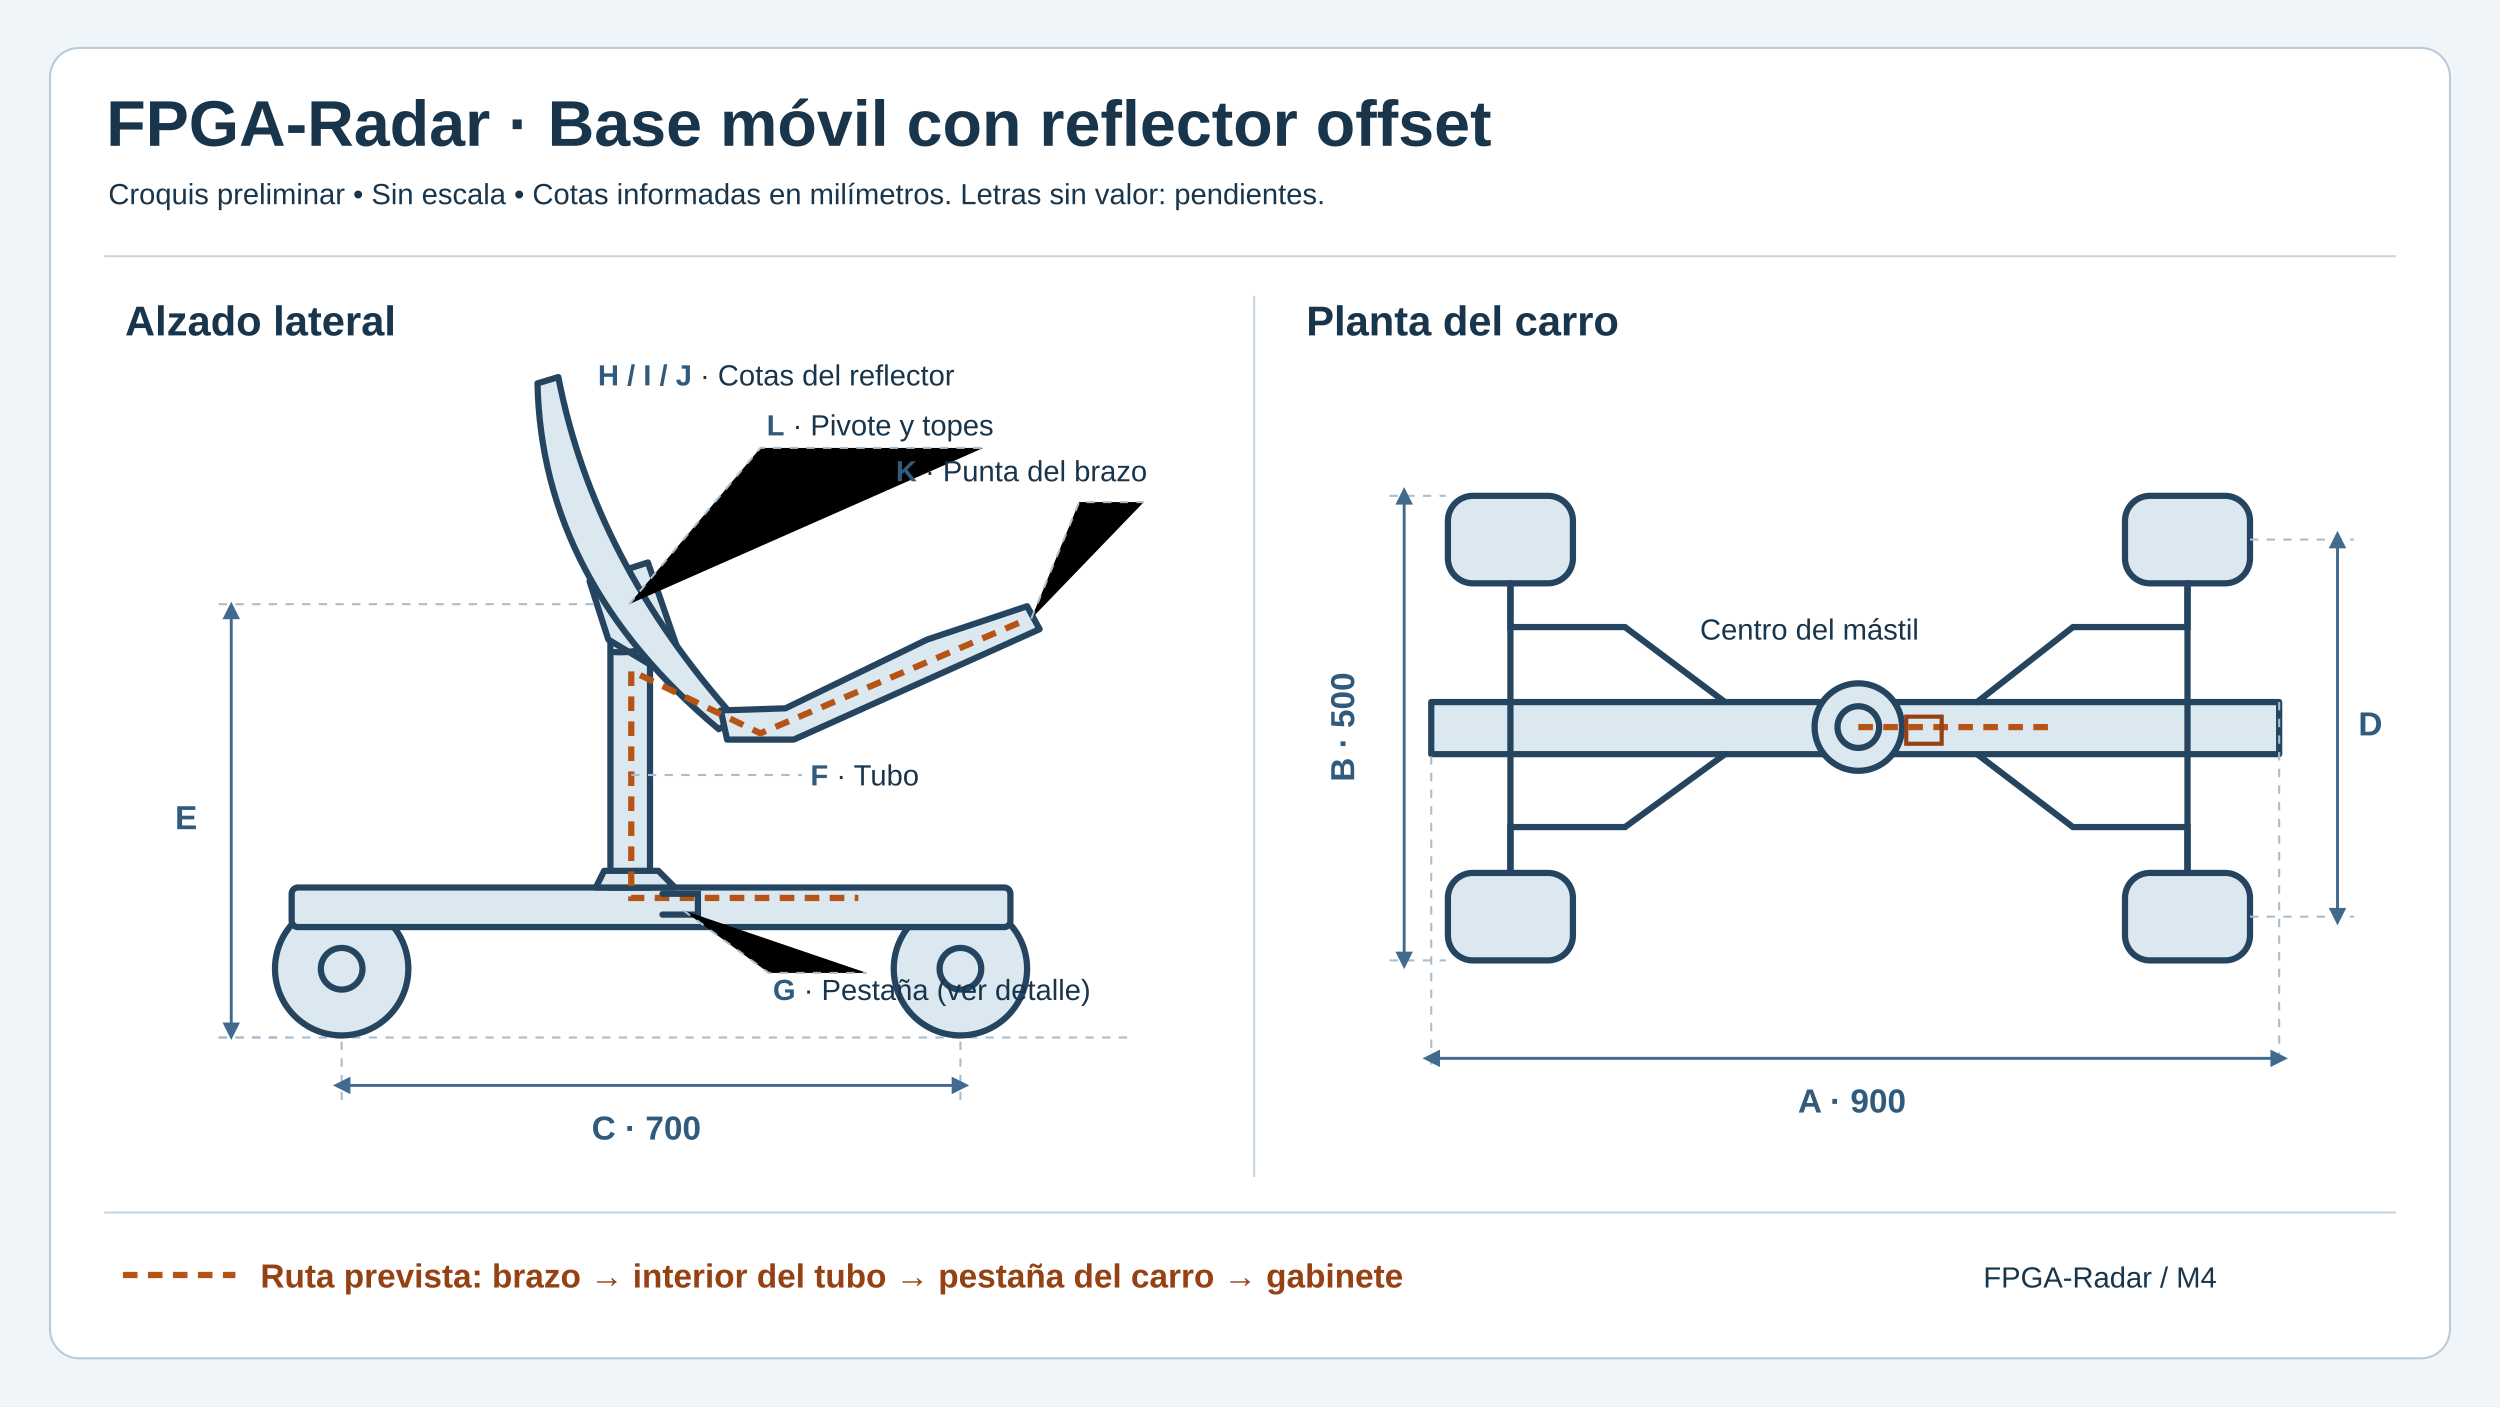
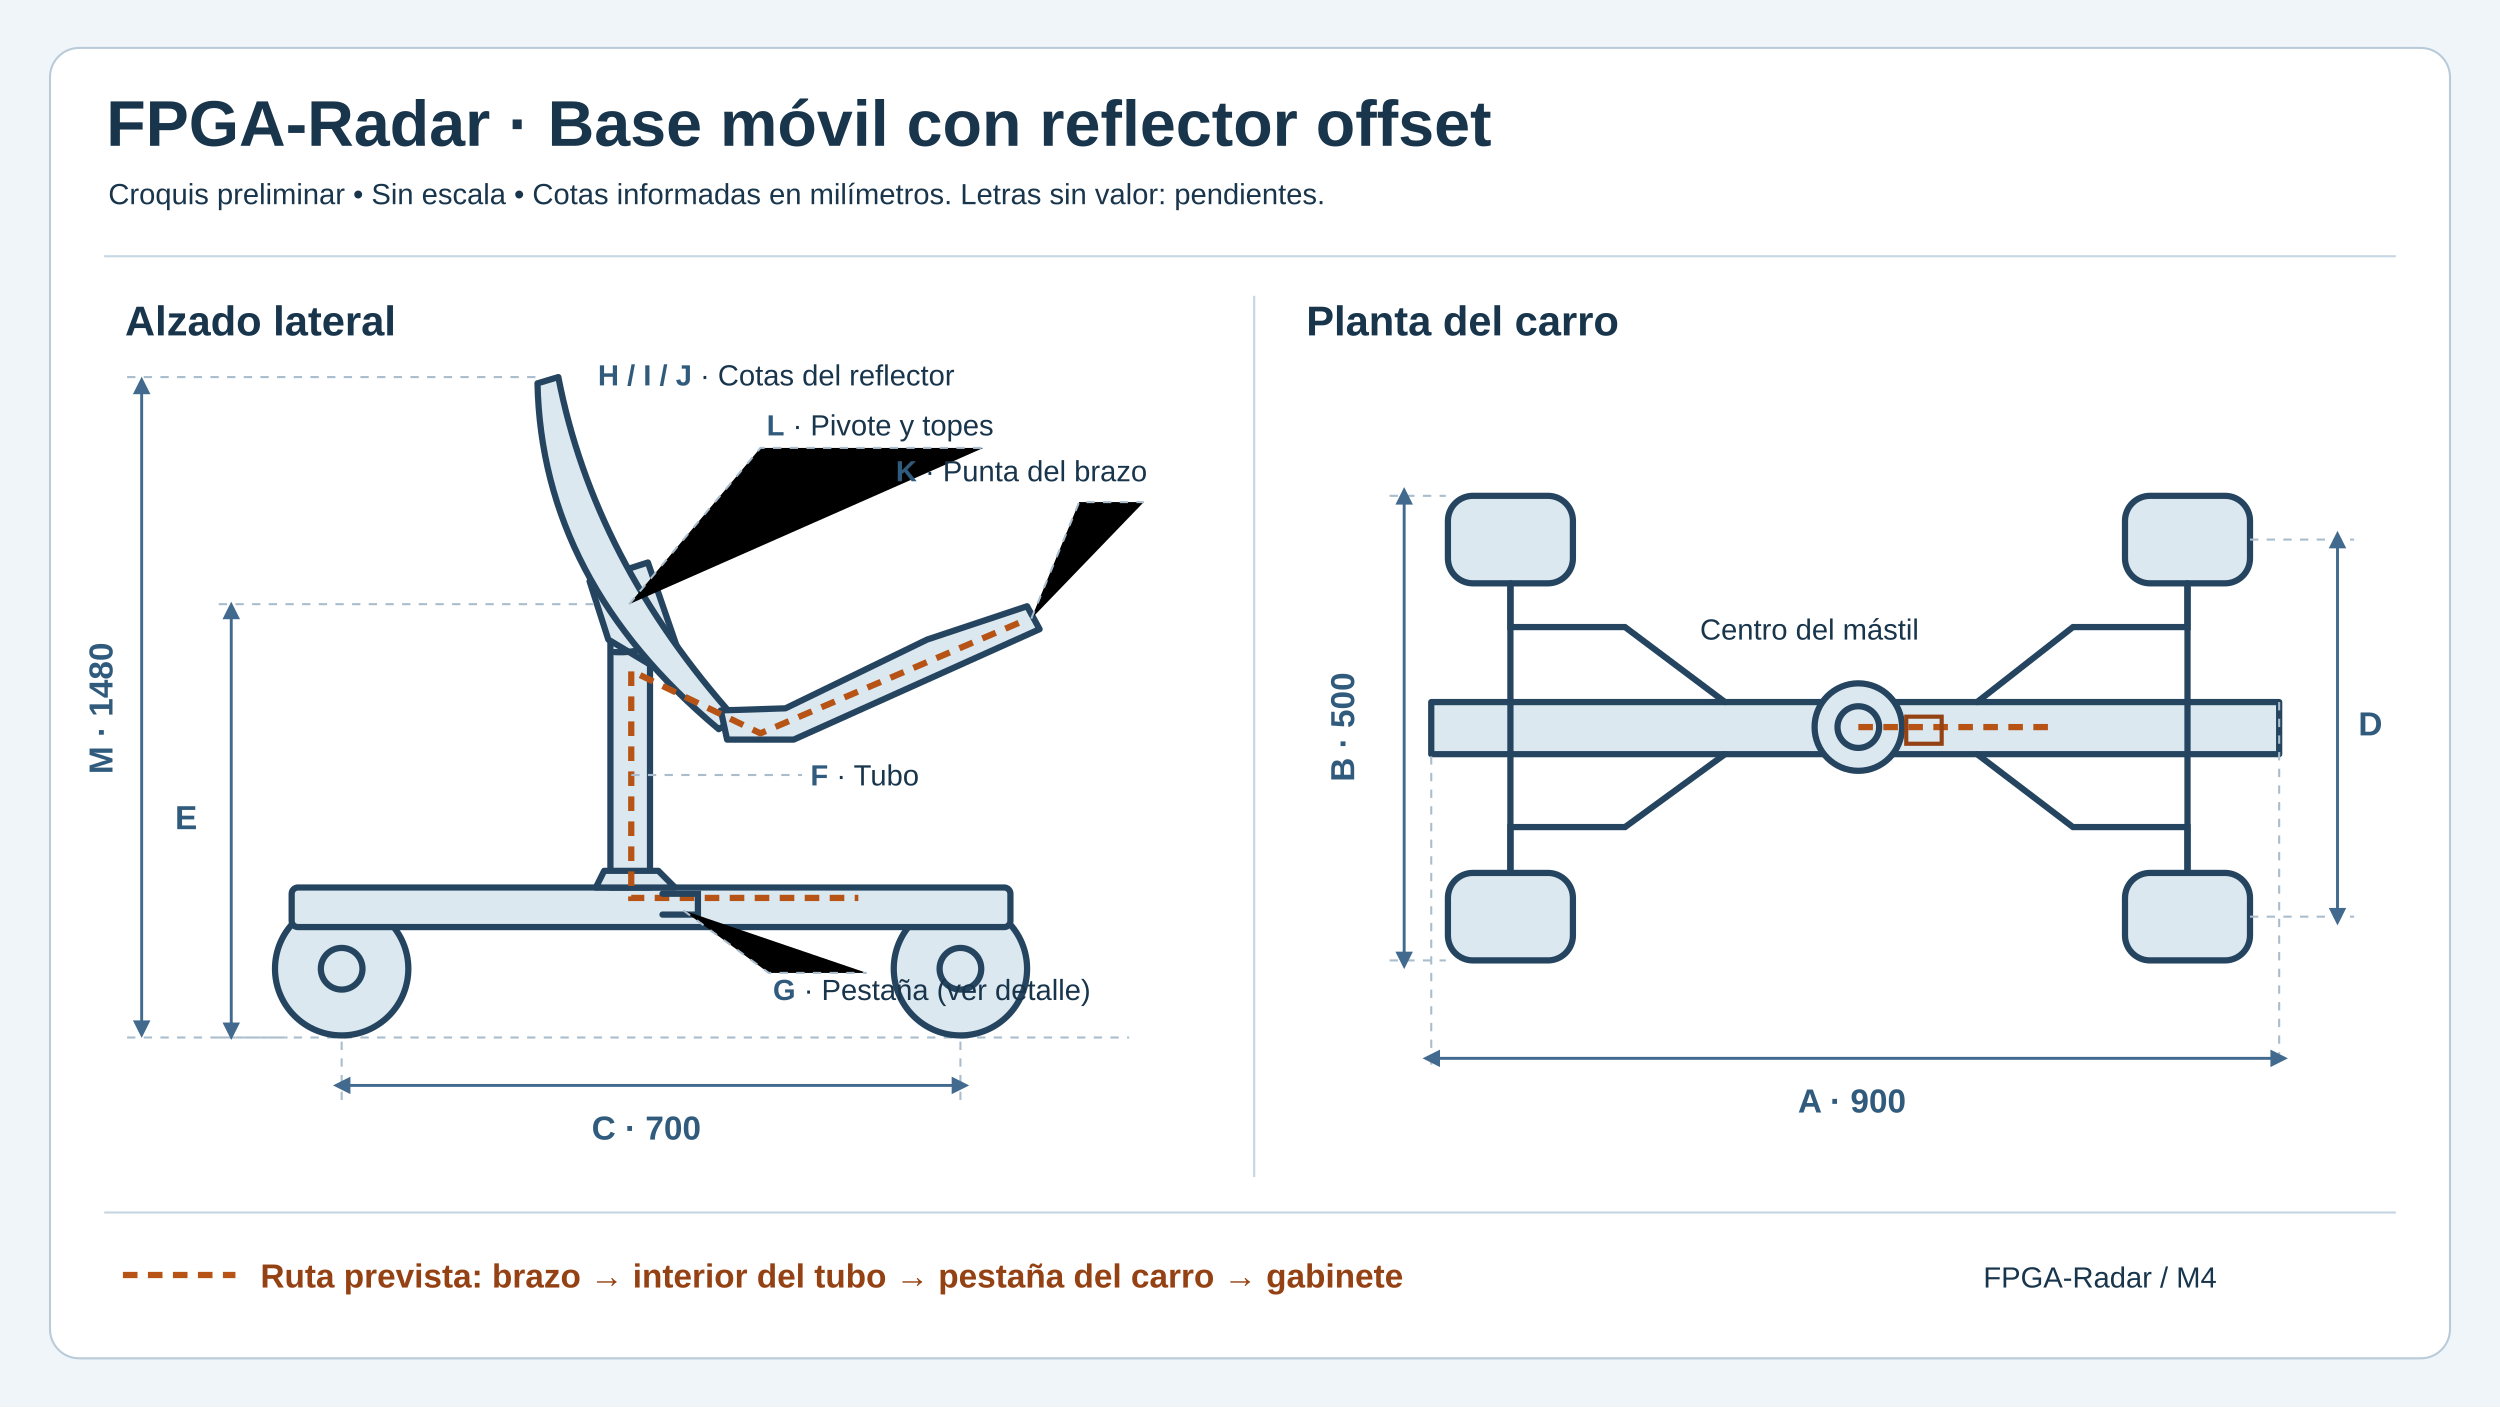
<svg xmlns="http://www.w3.org/2000/svg" width="1200" height="675" viewBox="0 0 1200 675" role="img" aria-labelledby="title desc">
  <defs>
    <marker id="arrow" viewBox="0 0 10 10" refX="5" refY="5" markerWidth="6" markerHeight="6" orient="auto-start-reverse">
      <path d="M0 0 L10 5 L0 10 Z" fill="#416a8e" />
    </marker>
    <style>
text{font:16px 'Segoe UI',Arial,sans-serif;fill:#18354c}.title{font-weight:700;font-size:31px}.head{font-weight:700;font-size:20px}.small{font-size:14px}.id{font-weight:700;fill:#315b7d}.mech{fill:#dce8f0;stroke:#24445f;stroke-width:3;stroke-linejoin:round}.line{fill:none;stroke:#24445f;stroke-width:3;stroke-linecap:round}.guide{stroke:#a9bdcd;stroke-width:1;stroke-dasharray:4 4}.dim{stroke:#416a8e;stroke-width:1.4;marker-start:url(#arrow);marker-end:url(#arrow)}.route{stroke:#b65315;stroke-width:3;fill:none;stroke-dasharray:7 5}.note{fill:#944113;font-weight:600}
</style>
  </defs>
  <rect width="1200" height="675" fill="#f0f5f9" />
  <rect x="24" y="23" width="1152" height="629" rx="14" fill="#fff" stroke="#b9cbd9" />
  <text x="51" y="70" class="title">FPGA-Radar · Base móvil con reflector offset</text>
  <text x="52" y="98" class="small">Croquis preliminar • Sin escala • Cotas informadas en milímetros. Letras sin valor: pendientes.</text>
  <path d="M50 123 H1150 M602 142 V565 M50 582 H1150" stroke="#c5d5e2" />
  <text x="60" y="161" class="head">Alzado lateral</text>
  <text x="627" y="161" class="head">Planta del carro</text>
-   <path d="M105 498 H542" class="guide" />
+   <path d="M61 498 H542 M61 181 H258" class="guide" />
+   <line x1="68" y1="185" x2="68" y2="494" class="dim" />
+   <text x="54" y="340" transform="rotate(-90 54 340)" text-anchor="middle" class="id">M · 1480</text>
  <circle cx="164" cy="465" r="32" class="mech" />
  <circle cx="461" cy="465" r="32" class="mech" />
  <circle cx="164" cy="465" r="10" class="mech" />
  <circle cx="461" cy="465" r="10" class="mech" />
  <rect x="140" y="426" width="345" height="19" rx="3" class="mech" />
  <path d="M293 426 V305 H312 V426 Z" class="mech" />
  <path d="M286 426 L290 418 H316 L324 426 Z" class="mech" />
  <path d="M292 307 L283 279 L311 270 L332 331 Z" class="mech" />
  <circle cx="300" cy="290" r="5" class="mech" />
  <path d="M295 313 Q312 314 320 303" class="line" />
  <path d="M258 184 Q260 279 345 350 L353 345 Q285 269 268 181 Z" class="mech" />
  <path d="M346 341 L377 340 L445 307 L493 291 L499 302 L381 355 L349 355 Z" class="mech" />
  <path d="M489 299 L365 352 L303 322 V431 H412" class="route" />
  <path d="M318 429 H335 V439 H318" class="line" />
  <path d="M105 290 H288 M105 498 H138" class="guide" />
  <line x1="111" y1="293" x2="111" y2="495" class="dim" />
  <text x="84" y="398" class="id">E</text>
  <path d="M164 500 V528 M461 500 V528" class="guide" />
  <line x1="164" y1="521" x2="461" y2="521" class="dim" />
  <text x="284" y="547" class="id">C · 700</text>
  <path d="M302 290 L365 215 H472 M303 372 H385 M495 297 L518 241 H549 M328 437 L369 467 H416" class="guide" />
  <text x="368" y="209" class="small">
    <tspan class="id">L</tspan> · Pivote y topes</text>
  <text x="389" y="377" class="small">
    <tspan class="id">F</tspan> · Tubo</text>
  <text x="430" y="231" class="small">
    <tspan class="id">K</tspan> · Punta del brazo</text>
  <text x="371" y="480" class="small">
    <tspan class="id">G</tspan> · Pestaña (ver detalle)</text>
  <text x="287" y="185" class="small">
    <tspan class="id">H / I / J</tspan> · Cotas del reflector</text>
  <path d="M687 337 H1094 V362 H687 Z" class="mech" />
  <path d="M725 259 V440 M1050 259 V440" class="line" />
  <rect x="695" y="238" width="60" height="42" rx="12" class="mech" />
  <rect x="1020" y="238" width="60" height="42" rx="12" class="mech" />
  <rect x="695" y="419" width="60" height="42" rx="12" class="mech" />
  <rect x="1020" y="419" width="60" height="42" rx="12" class="mech" />
  <path d="M725 280 V301 H780 L828 337 M1050 280 V301 H995 L949 337 M725 419 V397 H780 L828 362 M1050 419 V397 H995 L949 362" class="line" />
  <circle cx="892" cy="349" r="21" class="mech" />
  <circle cx="892" cy="349" r="10" class="mech" />
  <path d="M892 349 H984" class="route" />
  <rect x="915" y="344" width="17" height="13" fill="none" stroke="#944113" stroke-width="2" />
  <path d="M1094 337 V513 M687 363 V513" class="guide" />
  <line x1="687" y1="508" x2="1094" y2="508" class="dim" />
  <text x="863" y="534" class="id">A · 900</text>
  <path d="M667 238 H694 M667 461 H694" class="guide" />
  <line x1="674" y1="238" x2="674" y2="461" class="dim" />
  <text x="650" y="349" text-anchor="middle" class="id" transform="rotate(-90 650 349)">B · 500</text>
  <path d="M1080 259 H1130 M1080 440 H1130" class="guide" />
  <line x1="1122" y1="259" x2="1122" y2="440" class="dim" />
  <text x="1132" y="353" class="id">D</text>
  <text x="816" y="307" class="small">Centro del mástil</text>
  <path d="M59 612 H113" class="route" />
  <text x="125" y="618" class="note">Ruta prevista: brazo → interior del tubo → pestaña del carro → gabinete</text>
  <text x="952" y="618" class="small">FPGA-Radar / M4</text>
</svg>
